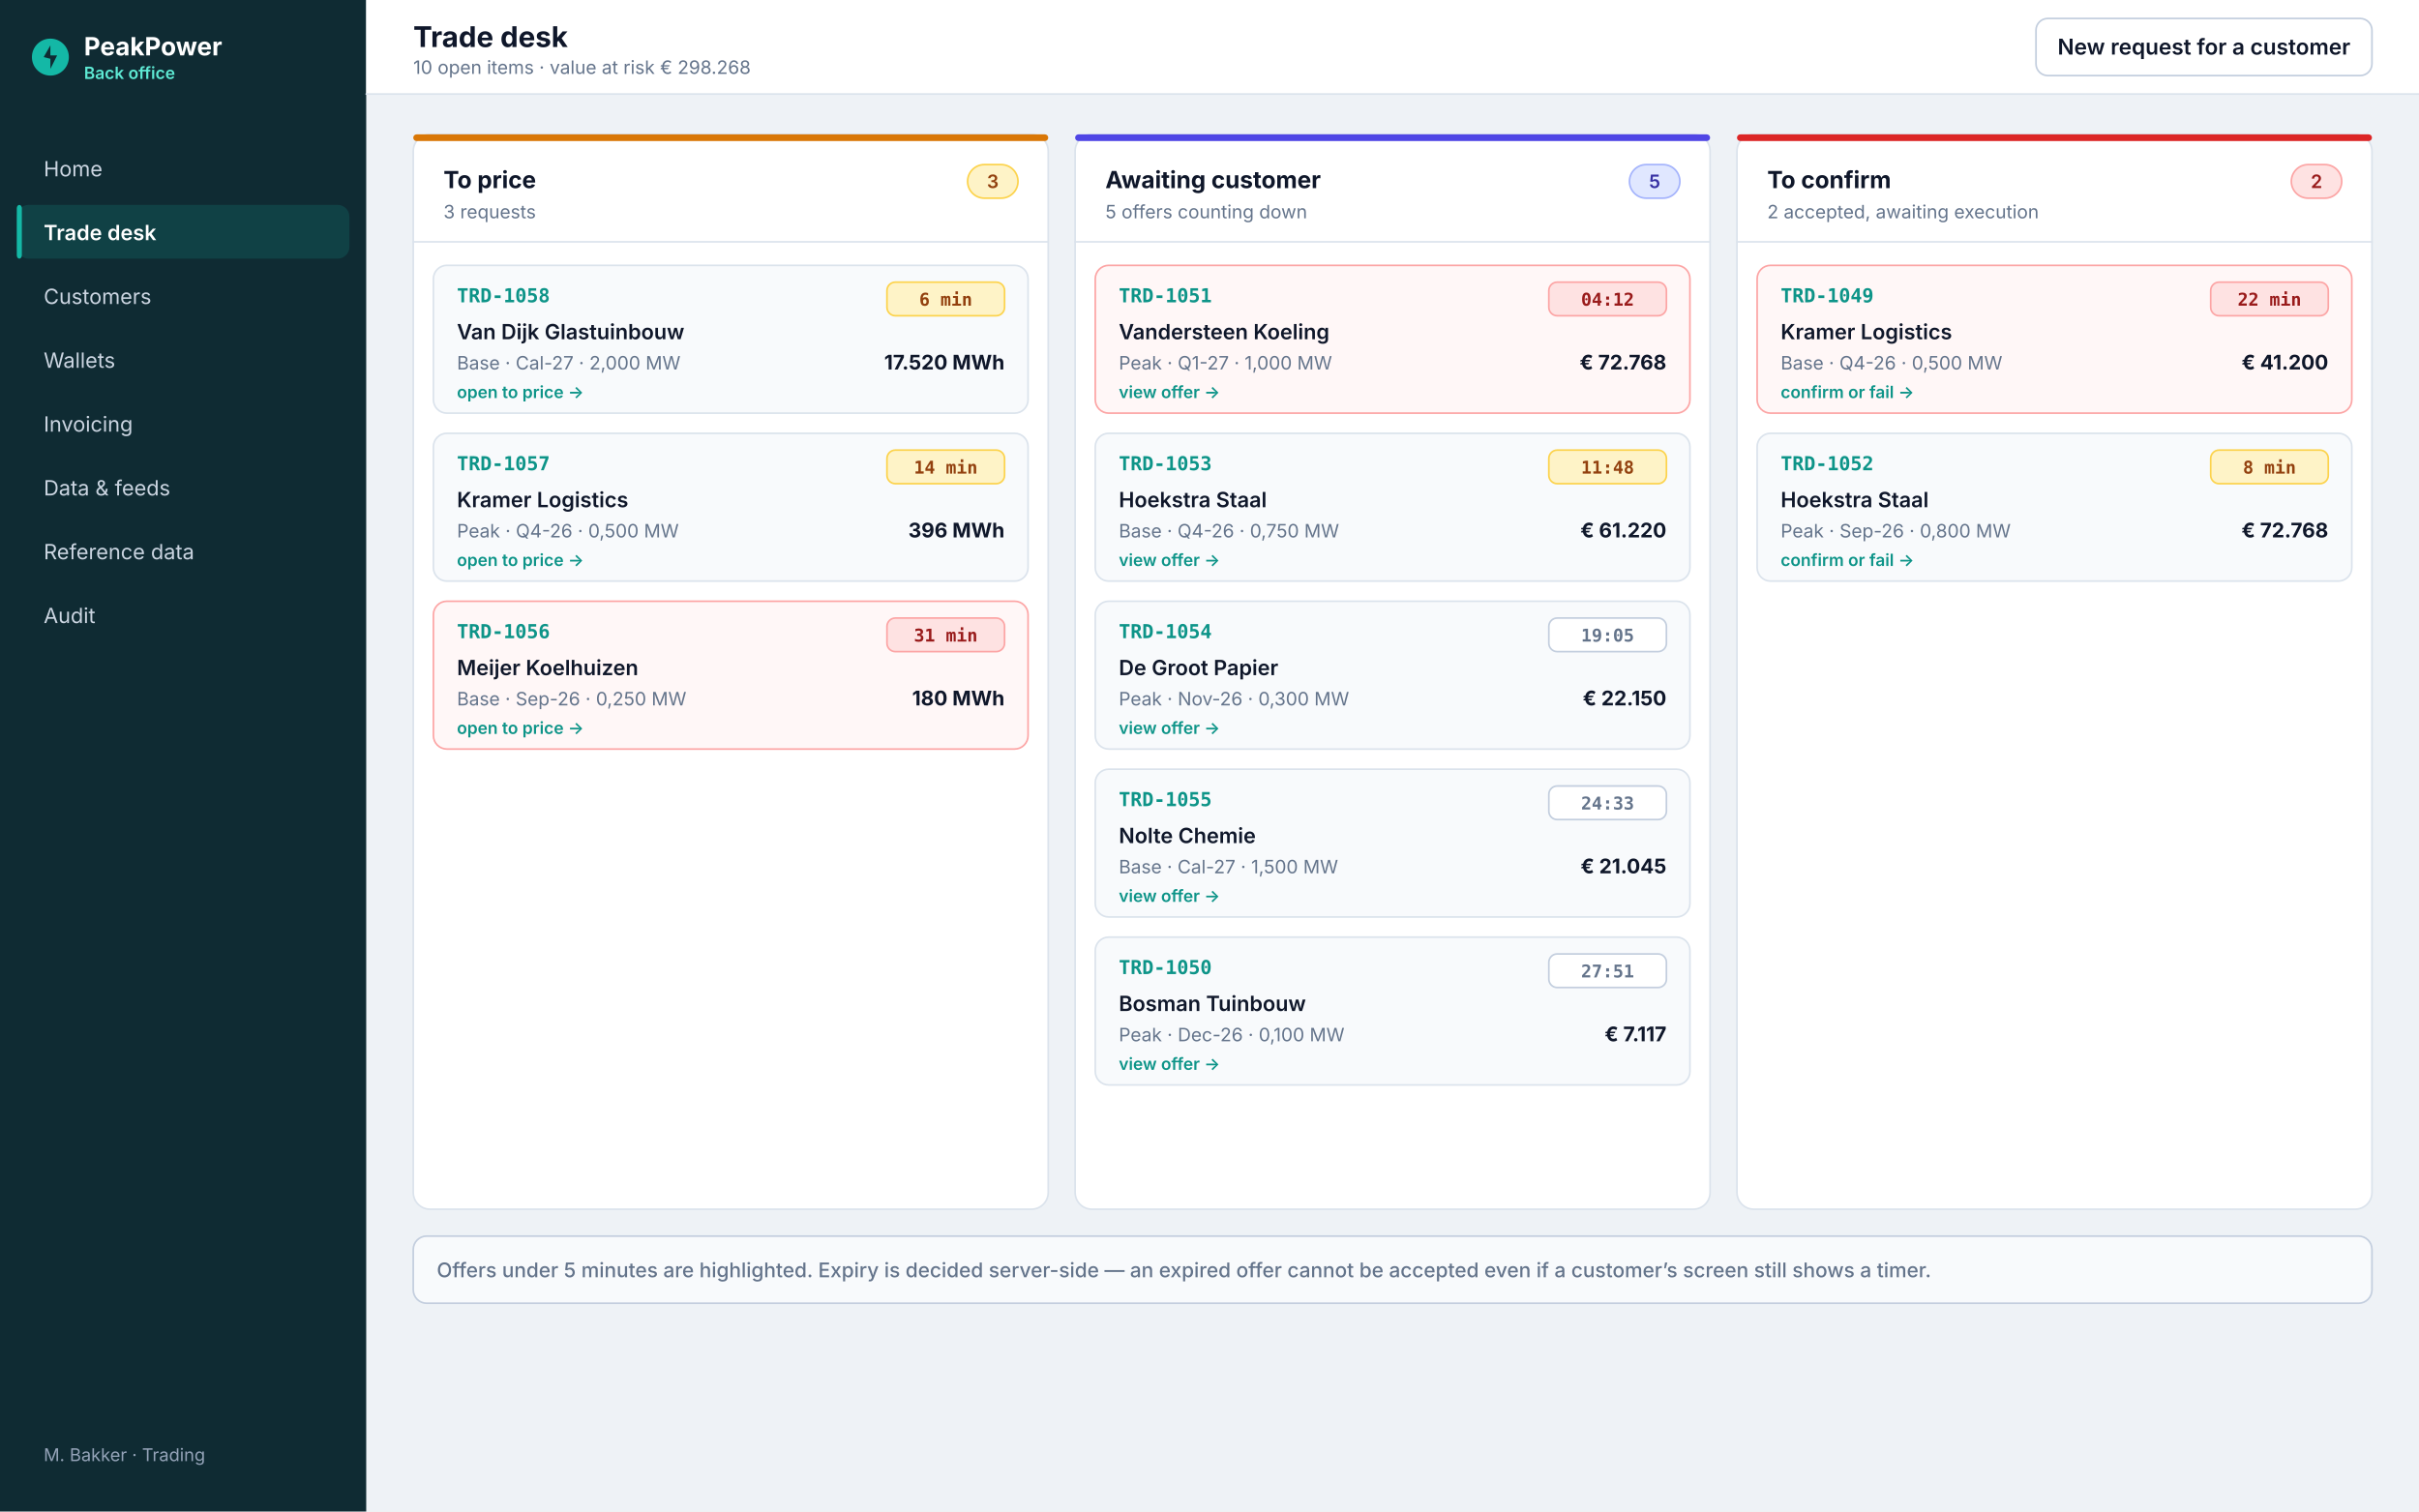
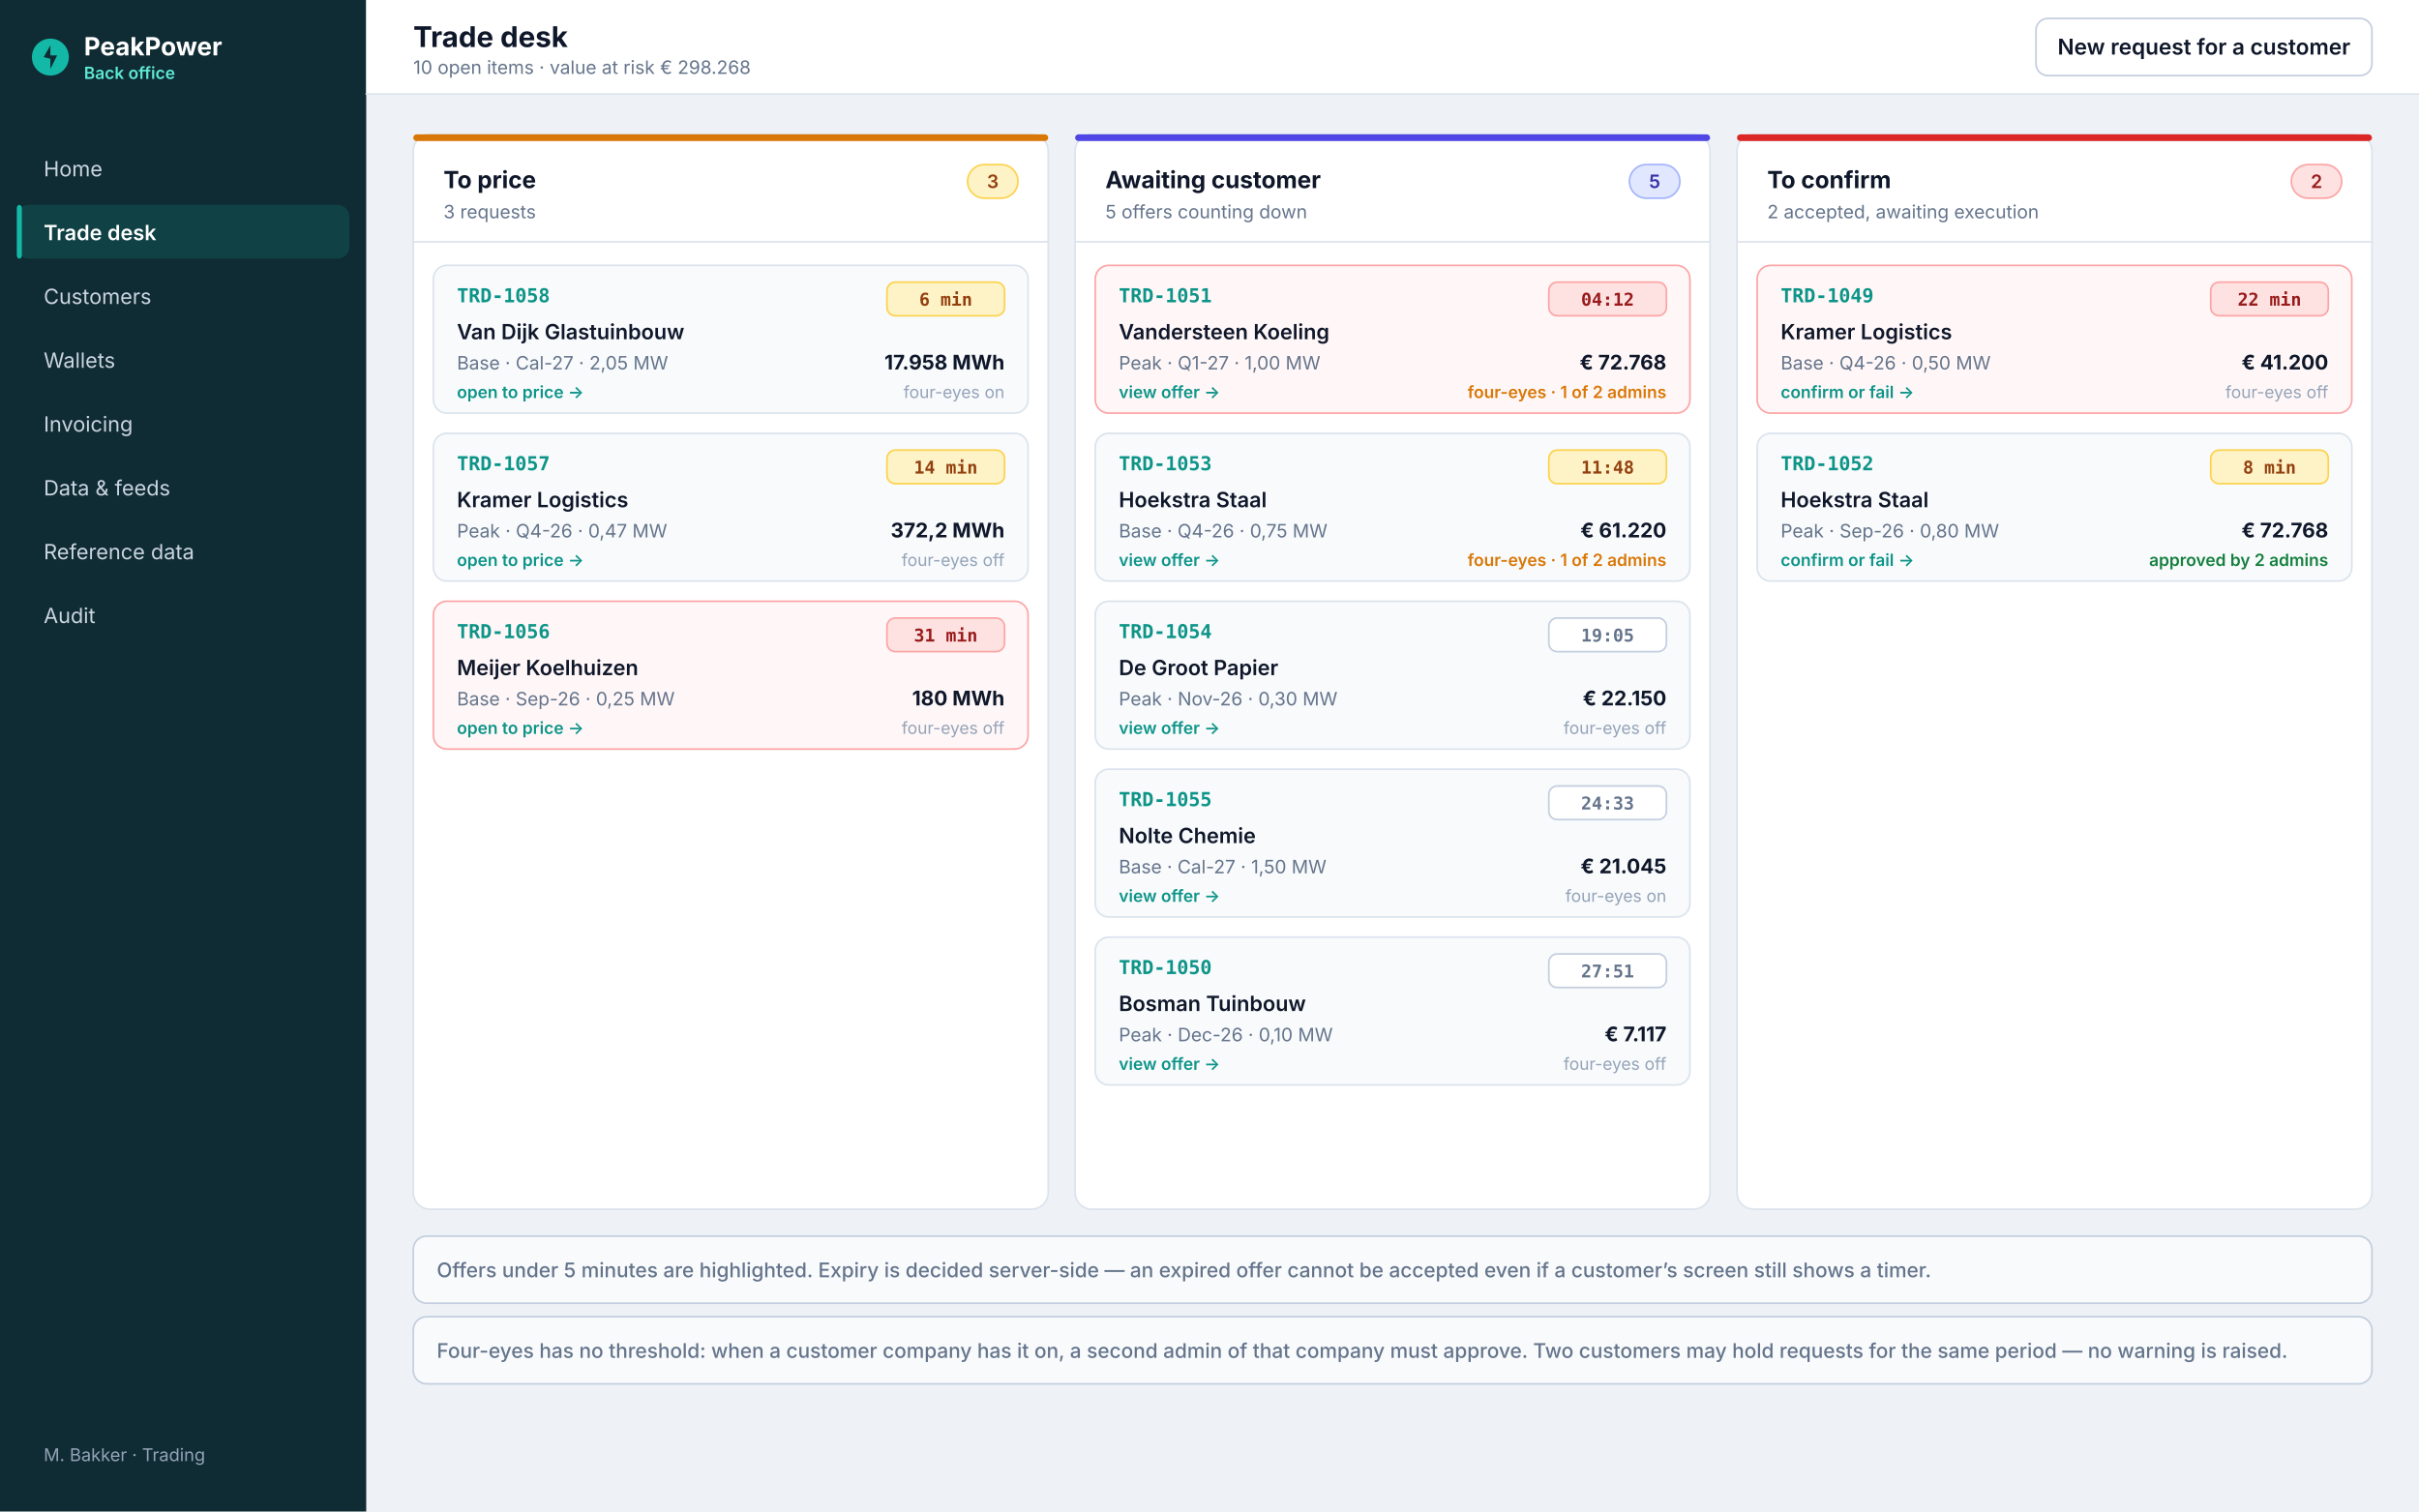
<svg xmlns="http://www.w3.org/2000/svg" viewBox="0 0 1440 900" width="1440" height="900" role="img" aria-label="Employee portal — trade desk">
  <rect x="0" y="0" width="1440" height="900" rx="0" fill="#eef2f6" stroke="none" />
  <rect x="0" y="0" width="218" height="900" rx="0" fill="#0f2b33" stroke="none" />
  <g>
    <circle cx="30" cy="34" r="11" fill="#14b8a6" stroke="none" stroke-width="1" />
    <path d="M 26 34 L 30 27 L 30 33 L 34 33 L 30 41 L 30 35 Z" fill="#0f2b33" stroke="none" stroke-width="2" stroke-linejoin="round" stroke-linecap="round" />
  </g>
  <text x="50" y="33" font-family="Inter, 'Segoe UI', -apple-system, BlinkMacSystemFont, 'Helvetica Neue', Arial, sans-serif" font-size="15" fill="#ffffff" font-weight="700" text-anchor="start">PeakPower</text>
  <text x="50" y="47" font-family="Inter, 'Segoe UI', -apple-system, BlinkMacSystemFont, 'Helvetica Neue', Arial, sans-serif" font-size="10" fill="#5eead4" font-weight="600" text-anchor="start">Back office</text>
  <text x="26" y="105" font-family="Inter, 'Segoe UI', -apple-system, BlinkMacSystemFont, 'Helvetica Neue', Arial, sans-serif" font-size="12.5" fill="#cbd5e1" font-weight="400" text-anchor="start">Home</text>
  <rect x="10" y="122" width="198" height="32" rx="7" fill="rgba(20,184,166,0.16)" stroke="none" />
  <rect x="10" y="122" width="3" height="32" rx="2" fill="#14b8a6" stroke="none" />
  <text x="26" y="143" font-family="Inter, 'Segoe UI', -apple-system, BlinkMacSystemFont, 'Helvetica Neue', Arial, sans-serif" font-size="12.5" fill="#ffffff" font-weight="600" text-anchor="start">Trade desk</text>
  <text x="26" y="181" font-family="Inter, 'Segoe UI', -apple-system, BlinkMacSystemFont, 'Helvetica Neue', Arial, sans-serif" font-size="12.5" fill="#cbd5e1" font-weight="400" text-anchor="start">Customers</text>
  <text x="26" y="219" font-family="Inter, 'Segoe UI', -apple-system, BlinkMacSystemFont, 'Helvetica Neue', Arial, sans-serif" font-size="12.5" fill="#cbd5e1" font-weight="400" text-anchor="start">Wallets</text>
  <text x="26" y="257" font-family="Inter, 'Segoe UI', -apple-system, BlinkMacSystemFont, 'Helvetica Neue', Arial, sans-serif" font-size="12.5" fill="#cbd5e1" font-weight="400" text-anchor="start">Invoicing</text>
  <text x="26" y="295" font-family="Inter, 'Segoe UI', -apple-system, BlinkMacSystemFont, 'Helvetica Neue', Arial, sans-serif" font-size="12.5" fill="#cbd5e1" font-weight="400" text-anchor="start">Data &amp; feeds</text>
  <text x="26" y="333" font-family="Inter, 'Segoe UI', -apple-system, BlinkMacSystemFont, 'Helvetica Neue', Arial, sans-serif" font-size="12.5" fill="#cbd5e1" font-weight="400" text-anchor="start">Reference data</text>
  <text x="26" y="371" font-family="Inter, 'Segoe UI', -apple-system, BlinkMacSystemFont, 'Helvetica Neue', Arial, sans-serif" font-size="12.5" fill="#cbd5e1" font-weight="400" text-anchor="start">Audit</text>
  <text x="26" y="870" font-family="Inter, 'Segoe UI', -apple-system, BlinkMacSystemFont, 'Helvetica Neue', Arial, sans-serif" font-size="10.5" fill="#94a3b8" font-weight="400" text-anchor="start">M. Bakker · Trading</text>
  <rect x="218" y="0" width="1222" height="56" rx="0" fill="#ffffff" stroke="none" />
  <line x1="218" y1="56" x2="1440" y2="56" stroke="#dbe3ec" stroke-width="1" stroke-linecap="round" />
  <text x="246" y="28" font-family="Inter, 'Segoe UI', -apple-system, BlinkMacSystemFont, 'Helvetica Neue', Arial, sans-serif" font-size="17" fill="#0f172a" font-weight="700" text-anchor="start">Trade desk</text>
  <text x="246" y="44" font-family="Inter, 'Segoe UI', -apple-system, BlinkMacSystemFont, 'Helvetica Neue', Arial, sans-serif" font-size="11" fill="#64748b" font-weight="400" text-anchor="start">10 open items · value at risk € 298.268</text>
  <rect x="1212" y="11" width="200" height="34" rx="7" fill="#ffffff" stroke="#c3cede" stroke-width="1" />
  <text x="1312" y="32.5" font-family="Inter, 'Segoe UI', -apple-system, BlinkMacSystemFont, 'Helvetica Neue', Arial, sans-serif" font-size="13" fill="#0f172a" font-weight="600" text-anchor="middle">New request for a customer</text>
  <rect x="246" y="80" width="378" height="640" rx="10" fill="#ffffff" stroke="#dbe3ec" stroke-width="1" />
  <rect x="246" y="80" width="378" height="4" rx="2" fill="#d97706" stroke="none" />
  <text x="264" y="112" font-family="Inter, 'Segoe UI', -apple-system, BlinkMacSystemFont, 'Helvetica Neue', Arial, sans-serif" font-size="14" fill="#0f172a" font-weight="700" text-anchor="start">To price</text>
  <rect x="576" y="98" width="30" height="20" rx="10" fill="#fef3c7" stroke="#fcd34d" stroke-width="1" />
  <text x="591" y="111.96" font-family="Inter, 'Segoe UI', -apple-system, BlinkMacSystemFont, 'Helvetica Neue', Arial, sans-serif" font-size="11" fill="#92400e" font-weight="600" text-anchor="middle">3</text>
  <text x="264" y="130" font-family="Inter, 'Segoe UI', -apple-system, BlinkMacSystemFont, 'Helvetica Neue', Arial, sans-serif" font-size="11" fill="#64748b" font-weight="400" text-anchor="start">3 requests</text>
  <line x1="246" y1="144" x2="624" y2="144" stroke="#dbe3ec" stroke-width="1" stroke-linecap="round" />
  <rect x="258" y="158" width="354" height="88" rx="8" fill="#f8fafc" stroke="#dbe3ec" stroke-width="1" />
  <text x="272" y="180" font-family="'SF Mono', 'Cascadia Mono', Menlo, Consolas, monospace" font-size="11.5" fill="#0d9488" font-weight="700" text-anchor="start">TRD-1058</text>
  <rect x="528" y="168" width="70" height="20" rx="5" fill="#fef3c7" stroke="#fcd34d" stroke-width="1" />
  <text x="563" y="182" font-family="'SF Mono', 'Cascadia Mono', Menlo, Consolas, monospace" font-size="10.5" fill="#92400e" font-weight="700" text-anchor="middle">6 min</text>
  <text x="272" y="202" font-family="Inter, 'Segoe UI', -apple-system, BlinkMacSystemFont, 'Helvetica Neue', Arial, sans-serif" font-size="12.5" fill="#0f172a" font-weight="600" text-anchor="start">Van Dijk Glastuinbouw</text>
-   <text x="272" y="220" font-family="Inter, 'Segoe UI', -apple-system, BlinkMacSystemFont, 'Helvetica Neue', Arial, sans-serif" font-size="11" fill="#64748b" font-weight="400" text-anchor="start">Base · Cal-27 · 2,000 MW</text>
-   <text x="598" y="220" font-family="Inter, 'Segoe UI', -apple-system, BlinkMacSystemFont, 'Helvetica Neue', Arial, sans-serif" font-size="12" fill="#0f172a" font-weight="700" text-anchor="end">17.520 MWh</text>
+   <text x="272" y="220" font-family="Inter, 'Segoe UI', -apple-system, BlinkMacSystemFont, 'Helvetica Neue', Arial, sans-serif" font-size="11" fill="#64748b" font-weight="400" text-anchor="start">Base · Cal-27 · 2,05 MW</text>
+   <text x="598" y="220" font-family="Inter, 'Segoe UI', -apple-system, BlinkMacSystemFont, 'Helvetica Neue', Arial, sans-serif" font-size="12" fill="#0f172a" font-weight="700" text-anchor="end">17.958 MWh</text>
  <text x="272" y="237" font-family="Inter, 'Segoe UI', -apple-system, BlinkMacSystemFont, 'Helvetica Neue', Arial, sans-serif" font-size="10" fill="#0d9488" font-weight="600" text-anchor="start">open to price →</text>
+   <text x="598" y="237" font-family="Inter, 'Segoe UI', -apple-system, BlinkMacSystemFont, 'Helvetica Neue', Arial, sans-serif" font-size="10" fill="#94a3b8" font-weight="400" text-anchor="end">four-eyes on</text>
  <rect x="258" y="258" width="354" height="88" rx="8" fill="#f8fafc" stroke="#dbe3ec" stroke-width="1" />
  <text x="272" y="280" font-family="'SF Mono', 'Cascadia Mono', Menlo, Consolas, monospace" font-size="11.5" fill="#0d9488" font-weight="700" text-anchor="start">TRD-1057</text>
  <rect x="528" y="268" width="70" height="20" rx="5" fill="#fef3c7" stroke="#fcd34d" stroke-width="1" />
  <text x="563" y="282" font-family="'SF Mono', 'Cascadia Mono', Menlo, Consolas, monospace" font-size="10.5" fill="#92400e" font-weight="700" text-anchor="middle">14 min</text>
  <text x="272" y="302" font-family="Inter, 'Segoe UI', -apple-system, BlinkMacSystemFont, 'Helvetica Neue', Arial, sans-serif" font-size="12.5" fill="#0f172a" font-weight="600" text-anchor="start">Kramer Logistics</text>
-   <text x="272" y="320" font-family="Inter, 'Segoe UI', -apple-system, BlinkMacSystemFont, 'Helvetica Neue', Arial, sans-serif" font-size="11" fill="#64748b" font-weight="400" text-anchor="start">Peak · Q4-26 · 0,500 MW</text>
-   <text x="598" y="320" font-family="Inter, 'Segoe UI', -apple-system, BlinkMacSystemFont, 'Helvetica Neue', Arial, sans-serif" font-size="12" fill="#0f172a" font-weight="700" text-anchor="end">396 MWh</text>
+   <text x="272" y="320" font-family="Inter, 'Segoe UI', -apple-system, BlinkMacSystemFont, 'Helvetica Neue', Arial, sans-serif" font-size="11" fill="#64748b" font-weight="400" text-anchor="start">Peak · Q4-26 · 0,47 MW</text>
+   <text x="598" y="320" font-family="Inter, 'Segoe UI', -apple-system, BlinkMacSystemFont, 'Helvetica Neue', Arial, sans-serif" font-size="12" fill="#0f172a" font-weight="700" text-anchor="end">372,2 MWh</text>
  <text x="272" y="337" font-family="Inter, 'Segoe UI', -apple-system, BlinkMacSystemFont, 'Helvetica Neue', Arial, sans-serif" font-size="10" fill="#0d9488" font-weight="600" text-anchor="start">open to price →</text>
+   <text x="598" y="337" font-family="Inter, 'Segoe UI', -apple-system, BlinkMacSystemFont, 'Helvetica Neue', Arial, sans-serif" font-size="10" fill="#94a3b8" font-weight="400" text-anchor="end">four-eyes off</text>
  <rect x="258" y="358" width="354" height="88" rx="8" fill="#fff7f7" stroke="#fca5a5" stroke-width="1" />
  <text x="272" y="380" font-family="'SF Mono', 'Cascadia Mono', Menlo, Consolas, monospace" font-size="11.5" fill="#0d9488" font-weight="700" text-anchor="start">TRD-1056</text>
  <rect x="528" y="368" width="70" height="20" rx="5" fill="#fee2e2" stroke="#fca5a5" stroke-width="1" />
  <text x="563" y="382" font-family="'SF Mono', 'Cascadia Mono', Menlo, Consolas, monospace" font-size="10.5" fill="#991b1b" font-weight="700" text-anchor="middle">31 min</text>
  <text x="272" y="402" font-family="Inter, 'Segoe UI', -apple-system, BlinkMacSystemFont, 'Helvetica Neue', Arial, sans-serif" font-size="12.5" fill="#0f172a" font-weight="600" text-anchor="start">Meijer Koelhuizen</text>
-   <text x="272" y="420" font-family="Inter, 'Segoe UI', -apple-system, BlinkMacSystemFont, 'Helvetica Neue', Arial, sans-serif" font-size="11" fill="#64748b" font-weight="400" text-anchor="start">Base · Sep-26 · 0,250 MW</text>
+   <text x="272" y="420" font-family="Inter, 'Segoe UI', -apple-system, BlinkMacSystemFont, 'Helvetica Neue', Arial, sans-serif" font-size="11" fill="#64748b" font-weight="400" text-anchor="start">Base · Sep-26 · 0,25 MW</text>
  <text x="598" y="420" font-family="Inter, 'Segoe UI', -apple-system, BlinkMacSystemFont, 'Helvetica Neue', Arial, sans-serif" font-size="12" fill="#0f172a" font-weight="700" text-anchor="end">180 MWh</text>
  <text x="272" y="437" font-family="Inter, 'Segoe UI', -apple-system, BlinkMacSystemFont, 'Helvetica Neue', Arial, sans-serif" font-size="10" fill="#0d9488" font-weight="600" text-anchor="start">open to price →</text>
+   <text x="598" y="437" font-family="Inter, 'Segoe UI', -apple-system, BlinkMacSystemFont, 'Helvetica Neue', Arial, sans-serif" font-size="10" fill="#94a3b8" font-weight="400" text-anchor="end">four-eyes off</text>
  <rect x="640" y="80" width="378" height="640" rx="10" fill="#ffffff" stroke="#dbe3ec" stroke-width="1" />
  <rect x="640" y="80" width="378" height="4" rx="2" fill="#4f46e5" stroke="none" />
  <text x="658" y="112" font-family="Inter, 'Segoe UI', -apple-system, BlinkMacSystemFont, 'Helvetica Neue', Arial, sans-serif" font-size="14" fill="#0f172a" font-weight="700" text-anchor="start">Awaiting customer</text>
  <rect x="970" y="98" width="30" height="20" rx="10" fill="#e0e7ff" stroke="#a5b4fc" stroke-width="1" />
  <text x="985" y="111.96" font-family="Inter, 'Segoe UI', -apple-system, BlinkMacSystemFont, 'Helvetica Neue', Arial, sans-serif" font-size="11" fill="#3730a3" font-weight="600" text-anchor="middle">5</text>
  <text x="658" y="130" font-family="Inter, 'Segoe UI', -apple-system, BlinkMacSystemFont, 'Helvetica Neue', Arial, sans-serif" font-size="11" fill="#64748b" font-weight="400" text-anchor="start">5 offers counting down</text>
  <line x1="640" y1="144" x2="1018" y2="144" stroke="#dbe3ec" stroke-width="1" stroke-linecap="round" />
  <rect x="652" y="158" width="354" height="88" rx="8" fill="#fff7f7" stroke="#fca5a5" stroke-width="1" />
  <text x="666" y="180" font-family="'SF Mono', 'Cascadia Mono', Menlo, Consolas, monospace" font-size="11.5" fill="#0d9488" font-weight="700" text-anchor="start">TRD-1051</text>
  <rect x="922" y="168" width="70" height="20" rx="5" fill="#fee2e2" stroke="#fca5a5" stroke-width="1" />
  <text x="957" y="182" font-family="'SF Mono', 'Cascadia Mono', Menlo, Consolas, monospace" font-size="10.5" fill="#991b1b" font-weight="700" text-anchor="middle">04:12</text>
  <text x="666" y="202" font-family="Inter, 'Segoe UI', -apple-system, BlinkMacSystemFont, 'Helvetica Neue', Arial, sans-serif" font-size="12.5" fill="#0f172a" font-weight="600" text-anchor="start">Vandersteen Koeling</text>
-   <text x="666" y="220" font-family="Inter, 'Segoe UI', -apple-system, BlinkMacSystemFont, 'Helvetica Neue', Arial, sans-serif" font-size="11" fill="#64748b" font-weight="400" text-anchor="start">Peak · Q1-27 · 1,000 MW</text>
+   <text x="666" y="220" font-family="Inter, 'Segoe UI', -apple-system, BlinkMacSystemFont, 'Helvetica Neue', Arial, sans-serif" font-size="11" fill="#64748b" font-weight="400" text-anchor="start">Peak · Q1-27 · 1,00 MW</text>
  <text x="992" y="220" font-family="Inter, 'Segoe UI', -apple-system, BlinkMacSystemFont, 'Helvetica Neue', Arial, sans-serif" font-size="12" fill="#0f172a" font-weight="700" text-anchor="end">€ 72.768</text>
  <text x="666" y="237" font-family="Inter, 'Segoe UI', -apple-system, BlinkMacSystemFont, 'Helvetica Neue', Arial, sans-serif" font-size="10" fill="#0d9488" font-weight="600" text-anchor="start">view offer →</text>
+   <text x="992" y="237" font-family="Inter, 'Segoe UI', -apple-system, BlinkMacSystemFont, 'Helvetica Neue', Arial, sans-serif" font-size="10" fill="#d97706" font-weight="600" text-anchor="end">four-eyes · 1 of 2 admins</text>
  <rect x="652" y="258" width="354" height="88" rx="8" fill="#f8fafc" stroke="#dbe3ec" stroke-width="1" />
  <text x="666" y="280" font-family="'SF Mono', 'Cascadia Mono', Menlo, Consolas, monospace" font-size="11.5" fill="#0d9488" font-weight="700" text-anchor="start">TRD-1053</text>
  <rect x="922" y="268" width="70" height="20" rx="5" fill="#fef3c7" stroke="#fcd34d" stroke-width="1" />
  <text x="957" y="282" font-family="'SF Mono', 'Cascadia Mono', Menlo, Consolas, monospace" font-size="10.5" fill="#92400e" font-weight="700" text-anchor="middle">11:48</text>
  <text x="666" y="302" font-family="Inter, 'Segoe UI', -apple-system, BlinkMacSystemFont, 'Helvetica Neue', Arial, sans-serif" font-size="12.5" fill="#0f172a" font-weight="600" text-anchor="start">Hoekstra Staal</text>
-   <text x="666" y="320" font-family="Inter, 'Segoe UI', -apple-system, BlinkMacSystemFont, 'Helvetica Neue', Arial, sans-serif" font-size="11" fill="#64748b" font-weight="400" text-anchor="start">Base · Q4-26 · 0,750 MW</text>
+   <text x="666" y="320" font-family="Inter, 'Segoe UI', -apple-system, BlinkMacSystemFont, 'Helvetica Neue', Arial, sans-serif" font-size="11" fill="#64748b" font-weight="400" text-anchor="start">Base · Q4-26 · 0,75 MW</text>
  <text x="992" y="320" font-family="Inter, 'Segoe UI', -apple-system, BlinkMacSystemFont, 'Helvetica Neue', Arial, sans-serif" font-size="12" fill="#0f172a" font-weight="700" text-anchor="end">€ 61.220</text>
  <text x="666" y="337" font-family="Inter, 'Segoe UI', -apple-system, BlinkMacSystemFont, 'Helvetica Neue', Arial, sans-serif" font-size="10" fill="#0d9488" font-weight="600" text-anchor="start">view offer →</text>
+   <text x="992" y="337" font-family="Inter, 'Segoe UI', -apple-system, BlinkMacSystemFont, 'Helvetica Neue', Arial, sans-serif" font-size="10" fill="#d97706" font-weight="600" text-anchor="end">four-eyes · 1 of 2 admins</text>
  <rect x="652" y="358" width="354" height="88" rx="8" fill="#f8fafc" stroke="#dbe3ec" stroke-width="1" />
  <text x="666" y="380" font-family="'SF Mono', 'Cascadia Mono', Menlo, Consolas, monospace" font-size="11.5" fill="#0d9488" font-weight="700" text-anchor="start">TRD-1054</text>
  <rect x="922" y="368" width="70" height="20" rx="5" fill="#ffffff" stroke="#c3cede" stroke-width="1" />
  <text x="957" y="382" font-family="'SF Mono', 'Cascadia Mono', Menlo, Consolas, monospace" font-size="10.5" fill="#64748b" font-weight="700" text-anchor="middle">19:05</text>
  <text x="666" y="402" font-family="Inter, 'Segoe UI', -apple-system, BlinkMacSystemFont, 'Helvetica Neue', Arial, sans-serif" font-size="12.5" fill="#0f172a" font-weight="600" text-anchor="start">De Groot Papier</text>
-   <text x="666" y="420" font-family="Inter, 'Segoe UI', -apple-system, BlinkMacSystemFont, 'Helvetica Neue', Arial, sans-serif" font-size="11" fill="#64748b" font-weight="400" text-anchor="start">Peak · Nov-26 · 0,300 MW</text>
+   <text x="666" y="420" font-family="Inter, 'Segoe UI', -apple-system, BlinkMacSystemFont, 'Helvetica Neue', Arial, sans-serif" font-size="11" fill="#64748b" font-weight="400" text-anchor="start">Peak · Nov-26 · 0,30 MW</text>
  <text x="992" y="420" font-family="Inter, 'Segoe UI', -apple-system, BlinkMacSystemFont, 'Helvetica Neue', Arial, sans-serif" font-size="12" fill="#0f172a" font-weight="700" text-anchor="end">€ 22.150</text>
  <text x="666" y="437" font-family="Inter, 'Segoe UI', -apple-system, BlinkMacSystemFont, 'Helvetica Neue', Arial, sans-serif" font-size="10" fill="#0d9488" font-weight="600" text-anchor="start">view offer →</text>
+   <text x="992" y="437" font-family="Inter, 'Segoe UI', -apple-system, BlinkMacSystemFont, 'Helvetica Neue', Arial, sans-serif" font-size="10" fill="#94a3b8" font-weight="400" text-anchor="end">four-eyes off</text>
  <rect x="652" y="458" width="354" height="88" rx="8" fill="#f8fafc" stroke="#dbe3ec" stroke-width="1" />
  <text x="666" y="480" font-family="'SF Mono', 'Cascadia Mono', Menlo, Consolas, monospace" font-size="11.5" fill="#0d9488" font-weight="700" text-anchor="start">TRD-1055</text>
  <rect x="922" y="468" width="70" height="20" rx="5" fill="#ffffff" stroke="#c3cede" stroke-width="1" />
  <text x="957" y="482" font-family="'SF Mono', 'Cascadia Mono', Menlo, Consolas, monospace" font-size="10.5" fill="#64748b" font-weight="700" text-anchor="middle">24:33</text>
  <text x="666" y="502" font-family="Inter, 'Segoe UI', -apple-system, BlinkMacSystemFont, 'Helvetica Neue', Arial, sans-serif" font-size="12.5" fill="#0f172a" font-weight="600" text-anchor="start">Nolte Chemie</text>
-   <text x="666" y="520" font-family="Inter, 'Segoe UI', -apple-system, BlinkMacSystemFont, 'Helvetica Neue', Arial, sans-serif" font-size="11" fill="#64748b" font-weight="400" text-anchor="start">Base · Cal-27 · 1,500 MW</text>
+   <text x="666" y="520" font-family="Inter, 'Segoe UI', -apple-system, BlinkMacSystemFont, 'Helvetica Neue', Arial, sans-serif" font-size="11" fill="#64748b" font-weight="400" text-anchor="start">Base · Cal-27 · 1,50 MW</text>
  <text x="992" y="520" font-family="Inter, 'Segoe UI', -apple-system, BlinkMacSystemFont, 'Helvetica Neue', Arial, sans-serif" font-size="12" fill="#0f172a" font-weight="700" text-anchor="end">€ 21.045</text>
  <text x="666" y="537" font-family="Inter, 'Segoe UI', -apple-system, BlinkMacSystemFont, 'Helvetica Neue', Arial, sans-serif" font-size="10" fill="#0d9488" font-weight="600" text-anchor="start">view offer →</text>
+   <text x="992" y="537" font-family="Inter, 'Segoe UI', -apple-system, BlinkMacSystemFont, 'Helvetica Neue', Arial, sans-serif" font-size="10" fill="#94a3b8" font-weight="400" text-anchor="end">four-eyes on</text>
  <rect x="652" y="558" width="354" height="88" rx="8" fill="#f8fafc" stroke="#dbe3ec" stroke-width="1" />
  <text x="666" y="580" font-family="'SF Mono', 'Cascadia Mono', Menlo, Consolas, monospace" font-size="11.5" fill="#0d9488" font-weight="700" text-anchor="start">TRD-1050</text>
  <rect x="922" y="568" width="70" height="20" rx="5" fill="#ffffff" stroke="#c3cede" stroke-width="1" />
  <text x="957" y="582" font-family="'SF Mono', 'Cascadia Mono', Menlo, Consolas, monospace" font-size="10.5" fill="#64748b" font-weight="700" text-anchor="middle">27:51</text>
  <text x="666" y="602" font-family="Inter, 'Segoe UI', -apple-system, BlinkMacSystemFont, 'Helvetica Neue', Arial, sans-serif" font-size="12.5" fill="#0f172a" font-weight="600" text-anchor="start">Bosman Tuinbouw</text>
-   <text x="666" y="620" font-family="Inter, 'Segoe UI', -apple-system, BlinkMacSystemFont, 'Helvetica Neue', Arial, sans-serif" font-size="11" fill="#64748b" font-weight="400" text-anchor="start">Peak · Dec-26 · 0,100 MW</text>
+   <text x="666" y="620" font-family="Inter, 'Segoe UI', -apple-system, BlinkMacSystemFont, 'Helvetica Neue', Arial, sans-serif" font-size="11" fill="#64748b" font-weight="400" text-anchor="start">Peak · Dec-26 · 0,10 MW</text>
  <text x="992" y="620" font-family="Inter, 'Segoe UI', -apple-system, BlinkMacSystemFont, 'Helvetica Neue', Arial, sans-serif" font-size="12" fill="#0f172a" font-weight="700" text-anchor="end">€ 7.117</text>
  <text x="666" y="637" font-family="Inter, 'Segoe UI', -apple-system, BlinkMacSystemFont, 'Helvetica Neue', Arial, sans-serif" font-size="10" fill="#0d9488" font-weight="600" text-anchor="start">view offer →</text>
+   <text x="992" y="637" font-family="Inter, 'Segoe UI', -apple-system, BlinkMacSystemFont, 'Helvetica Neue', Arial, sans-serif" font-size="10" fill="#94a3b8" font-weight="400" text-anchor="end">four-eyes off</text>
  <rect x="1034" y="80" width="378" height="640" rx="10" fill="#ffffff" stroke="#dbe3ec" stroke-width="1" />
  <rect x="1034" y="80" width="378" height="4" rx="2" fill="#dc2626" stroke="none" />
  <text x="1052" y="112" font-family="Inter, 'Segoe UI', -apple-system, BlinkMacSystemFont, 'Helvetica Neue', Arial, sans-serif" font-size="14" fill="#0f172a" font-weight="700" text-anchor="start">To confirm</text>
  <rect x="1364" y="98" width="30" height="20" rx="10" fill="#fee2e2" stroke="#fca5a5" stroke-width="1" />
  <text x="1379" y="111.96" font-family="Inter, 'Segoe UI', -apple-system, BlinkMacSystemFont, 'Helvetica Neue', Arial, sans-serif" font-size="11" fill="#991b1b" font-weight="600" text-anchor="middle">2</text>
  <text x="1052" y="130" font-family="Inter, 'Segoe UI', -apple-system, BlinkMacSystemFont, 'Helvetica Neue', Arial, sans-serif" font-size="11" fill="#64748b" font-weight="400" text-anchor="start">2 accepted, awaiting execution</text>
  <line x1="1034" y1="144" x2="1412" y2="144" stroke="#dbe3ec" stroke-width="1" stroke-linecap="round" />
  <rect x="1046" y="158" width="354" height="88" rx="8" fill="#fff7f7" stroke="#fca5a5" stroke-width="1" />
  <text x="1060" y="180" font-family="'SF Mono', 'Cascadia Mono', Menlo, Consolas, monospace" font-size="11.5" fill="#0d9488" font-weight="700" text-anchor="start">TRD-1049</text>
  <rect x="1316" y="168" width="70" height="20" rx="5" fill="#fee2e2" stroke="#fca5a5" stroke-width="1" />
  <text x="1351" y="182" font-family="'SF Mono', 'Cascadia Mono', Menlo, Consolas, monospace" font-size="10.5" fill="#991b1b" font-weight="700" text-anchor="middle">22 min</text>
  <text x="1060" y="202" font-family="Inter, 'Segoe UI', -apple-system, BlinkMacSystemFont, 'Helvetica Neue', Arial, sans-serif" font-size="12.5" fill="#0f172a" font-weight="600" text-anchor="start">Kramer Logistics</text>
-   <text x="1060" y="220" font-family="Inter, 'Segoe UI', -apple-system, BlinkMacSystemFont, 'Helvetica Neue', Arial, sans-serif" font-size="11" fill="#64748b" font-weight="400" text-anchor="start">Base · Q4-26 · 0,500 MW</text>
+   <text x="1060" y="220" font-family="Inter, 'Segoe UI', -apple-system, BlinkMacSystemFont, 'Helvetica Neue', Arial, sans-serif" font-size="11" fill="#64748b" font-weight="400" text-anchor="start">Base · Q4-26 · 0,50 MW</text>
  <text x="1386" y="220" font-family="Inter, 'Segoe UI', -apple-system, BlinkMacSystemFont, 'Helvetica Neue', Arial, sans-serif" font-size="12" fill="#0f172a" font-weight="700" text-anchor="end">€ 41.200</text>
  <text x="1060" y="237" font-family="Inter, 'Segoe UI', -apple-system, BlinkMacSystemFont, 'Helvetica Neue', Arial, sans-serif" font-size="10" fill="#0d9488" font-weight="600" text-anchor="start">confirm or fail →</text>
+   <text x="1386" y="237" font-family="Inter, 'Segoe UI', -apple-system, BlinkMacSystemFont, 'Helvetica Neue', Arial, sans-serif" font-size="10" fill="#94a3b8" font-weight="400" text-anchor="end">four-eyes off</text>
  <rect x="1046" y="258" width="354" height="88" rx="8" fill="#f8fafc" stroke="#dbe3ec" stroke-width="1" />
  <text x="1060" y="280" font-family="'SF Mono', 'Cascadia Mono', Menlo, Consolas, monospace" font-size="11.5" fill="#0d9488" font-weight="700" text-anchor="start">TRD-1052</text>
  <rect x="1316" y="268" width="70" height="20" rx="5" fill="#fef3c7" stroke="#fcd34d" stroke-width="1" />
  <text x="1351" y="282" font-family="'SF Mono', 'Cascadia Mono', Menlo, Consolas, monospace" font-size="10.5" fill="#92400e" font-weight="700" text-anchor="middle">8 min</text>
  <text x="1060" y="302" font-family="Inter, 'Segoe UI', -apple-system, BlinkMacSystemFont, 'Helvetica Neue', Arial, sans-serif" font-size="12.5" fill="#0f172a" font-weight="600" text-anchor="start">Hoekstra Staal</text>
-   <text x="1060" y="320" font-family="Inter, 'Segoe UI', -apple-system, BlinkMacSystemFont, 'Helvetica Neue', Arial, sans-serif" font-size="11" fill="#64748b" font-weight="400" text-anchor="start">Peak · Sep-26 · 0,800 MW</text>
+   <text x="1060" y="320" font-family="Inter, 'Segoe UI', -apple-system, BlinkMacSystemFont, 'Helvetica Neue', Arial, sans-serif" font-size="11" fill="#64748b" font-weight="400" text-anchor="start">Peak · Sep-26 · 0,80 MW</text>
  <text x="1386" y="320" font-family="Inter, 'Segoe UI', -apple-system, BlinkMacSystemFont, 'Helvetica Neue', Arial, sans-serif" font-size="12" fill="#0f172a" font-weight="700" text-anchor="end">€ 72.768</text>
  <text x="1060" y="337" font-family="Inter, 'Segoe UI', -apple-system, BlinkMacSystemFont, 'Helvetica Neue', Arial, sans-serif" font-size="10" fill="#0d9488" font-weight="600" text-anchor="start">confirm or fail →</text>
+   <text x="1386" y="337" font-family="Inter, 'Segoe UI', -apple-system, BlinkMacSystemFont, 'Helvetica Neue', Arial, sans-serif" font-size="10" fill="#15803d" font-weight="600" text-anchor="end">approved by 2 admins</text>
  <rect x="246" y="736" width="1166" height="40" rx="8" fill="#f8fafc" stroke="#c3cede" stroke-width="1" />
  <text x="260" y="760.5" font-family="Inter, 'Segoe UI', -apple-system, BlinkMacSystemFont, 'Helvetica Neue', Arial, sans-serif" font-size="12" fill="#64748b" font-weight="500" text-anchor="start">Offers under 5 minutes are highlighted. Expiry is decided server-side — an expired offer cannot be accepted even if a customer’s screen still shows a timer.</text>
+   <rect x="246" y="784" width="1166" height="40" rx="8" fill="#f8fafc" stroke="#c3cede" stroke-width="1" />
+   <text x="260" y="808.5" font-family="Inter, 'Segoe UI', -apple-system, BlinkMacSystemFont, 'Helvetica Neue', Arial, sans-serif" font-size="12" fill="#64748b" font-weight="500" text-anchor="start">Four-eyes has no threshold: when a customer company has it on, a second admin of that company must approve. Two customers may hold requests for the same period — no warning is raised.</text>
</svg>
